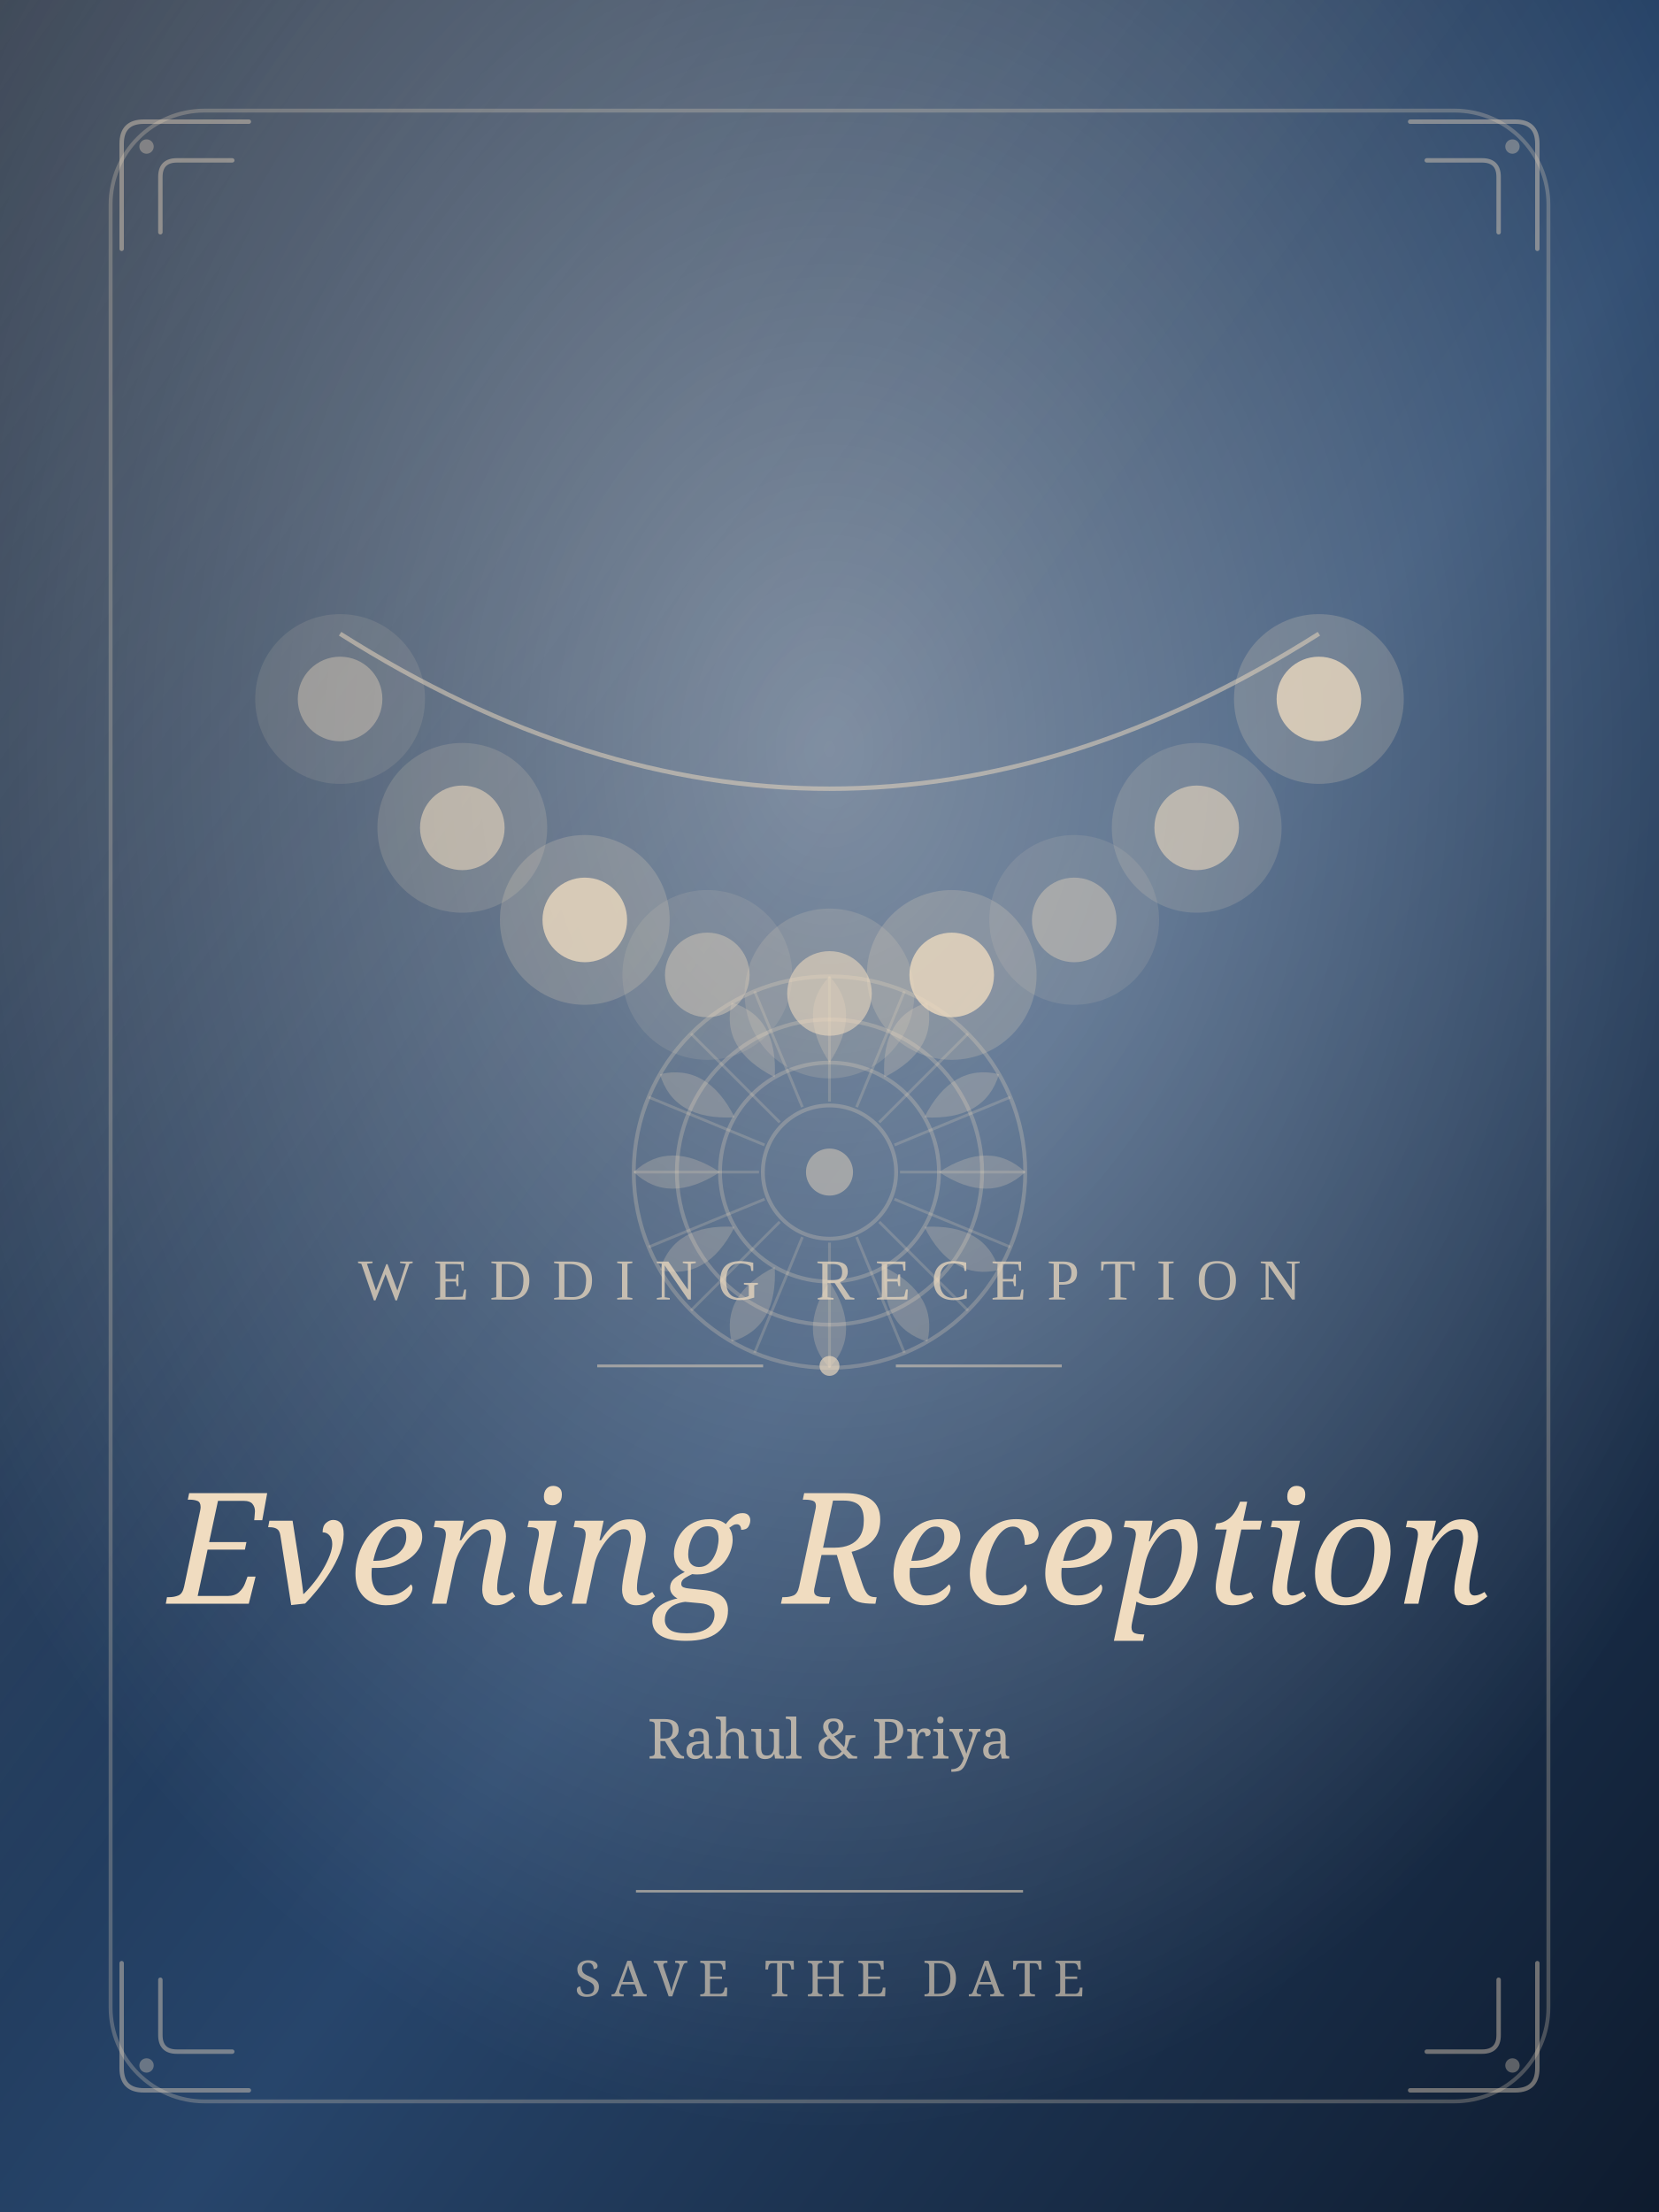
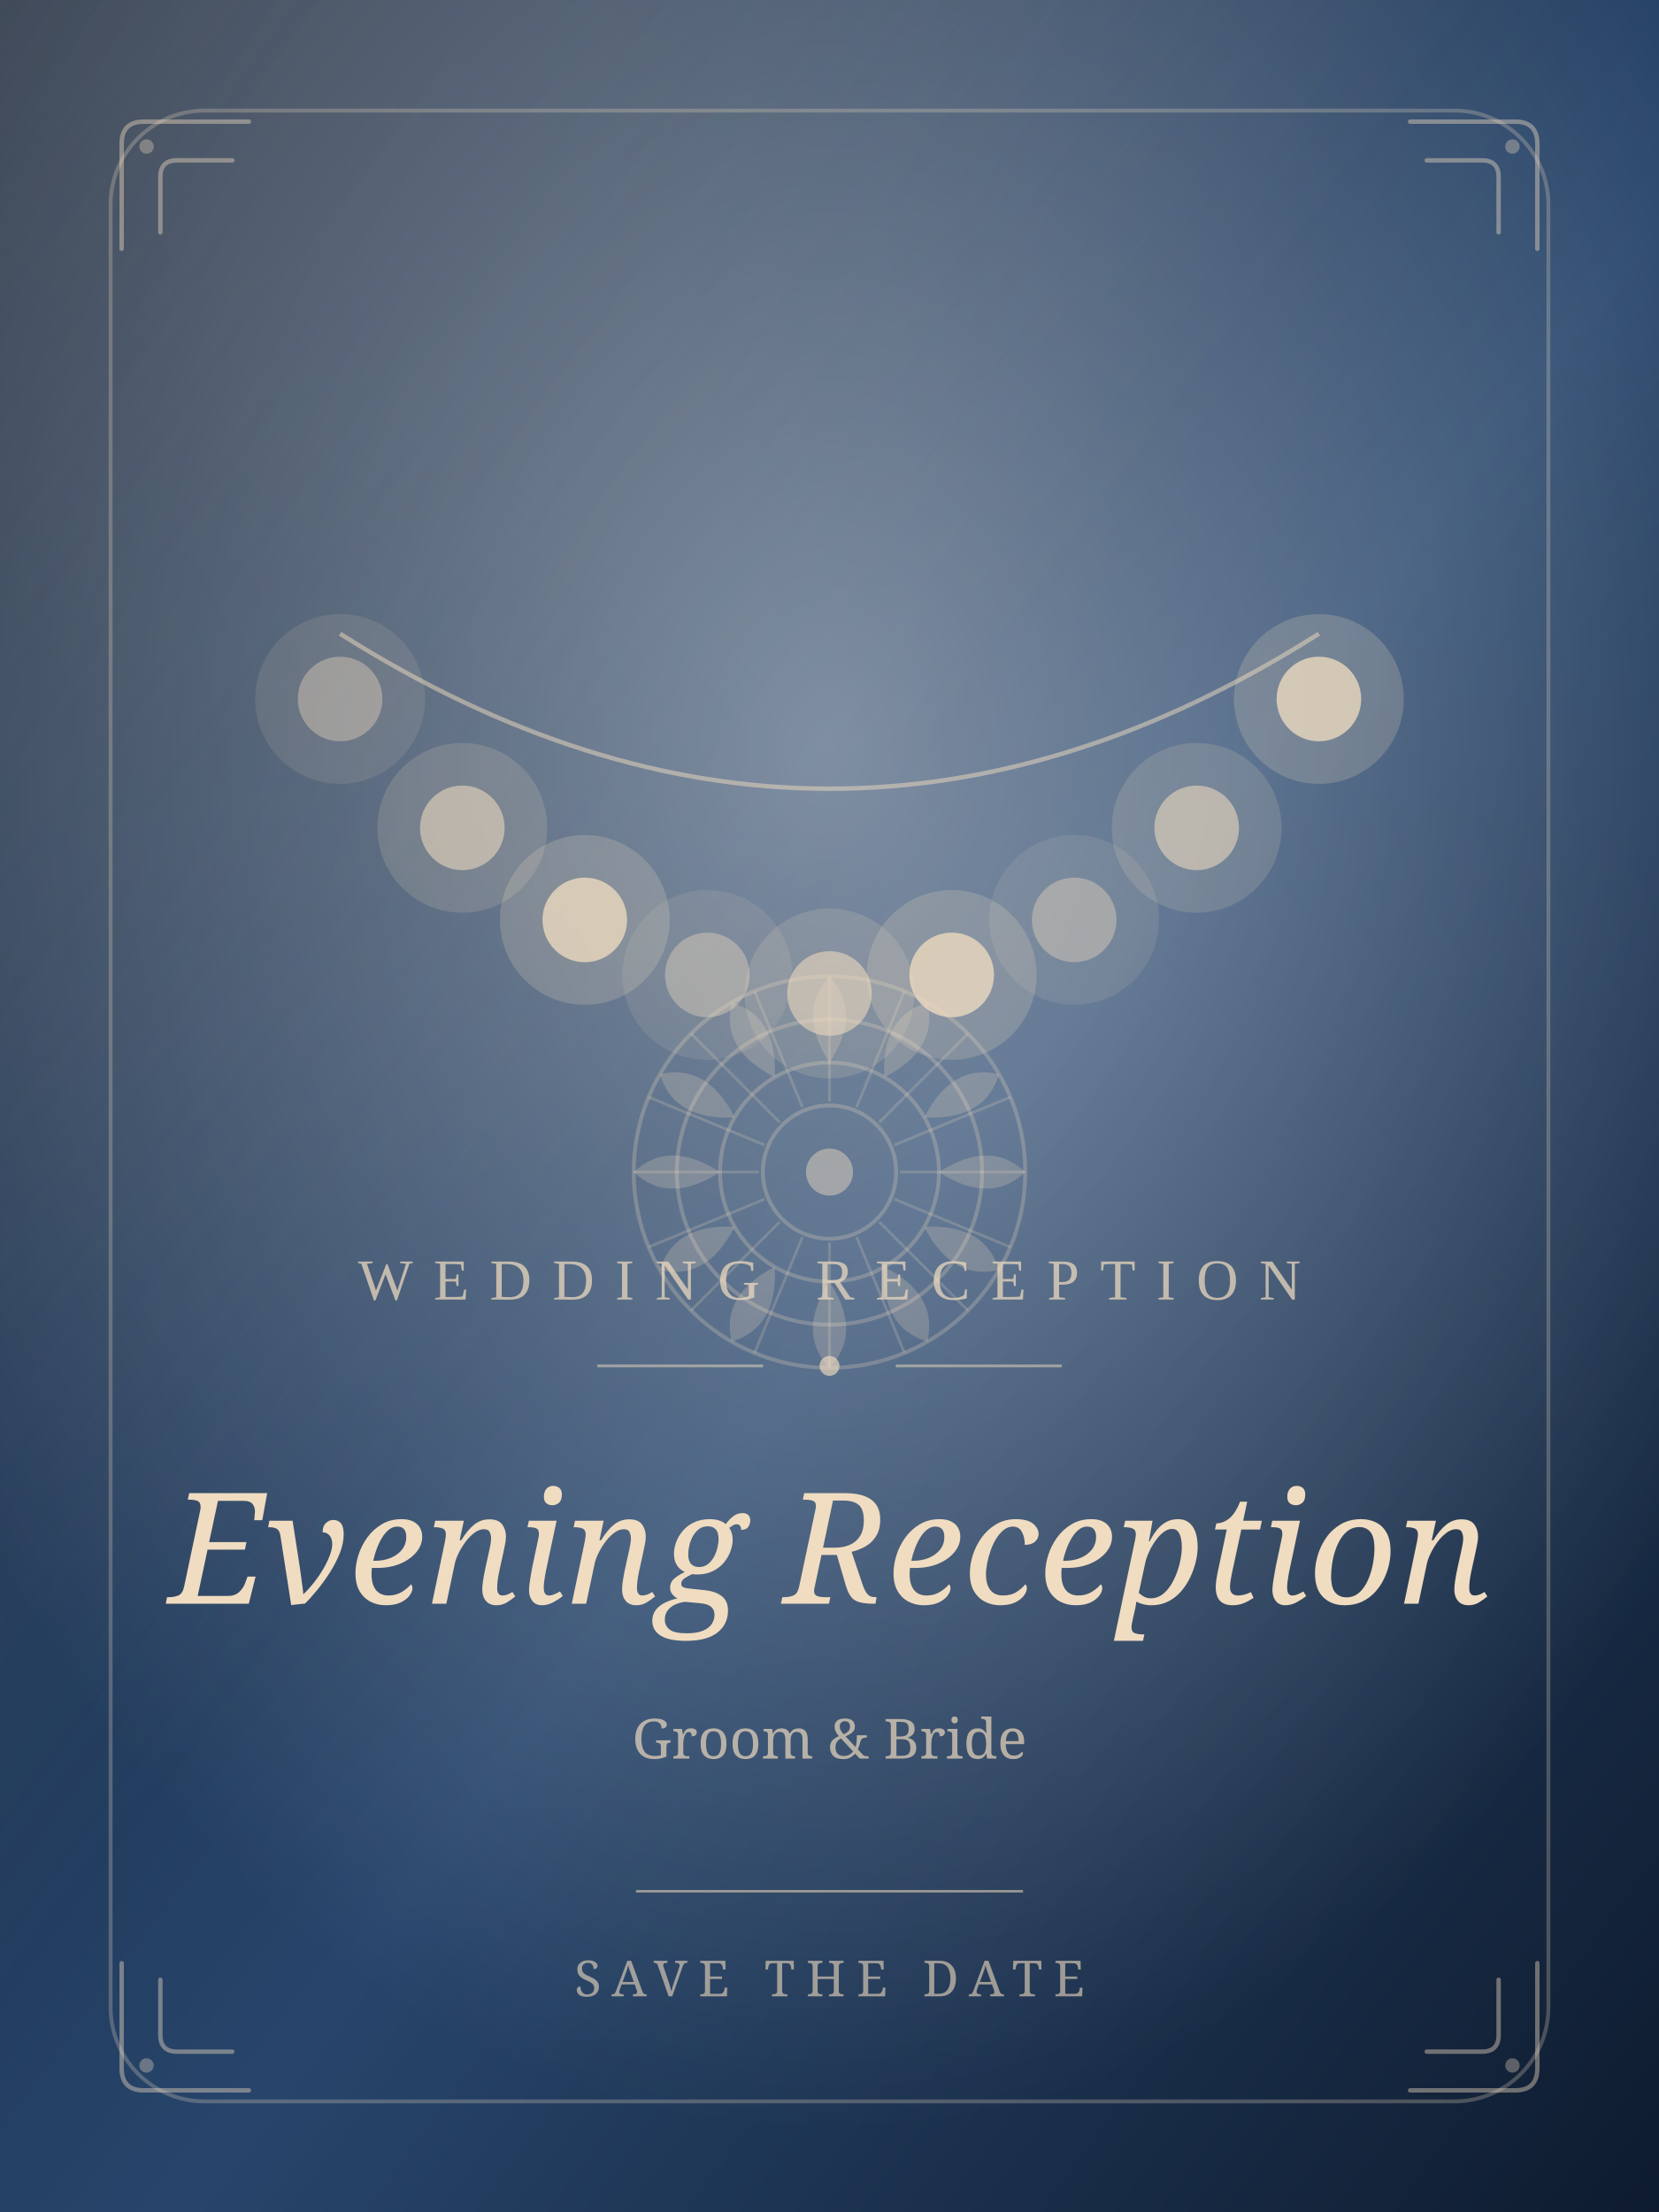
<svg xmlns="http://www.w3.org/2000/svg" viewBox="0 0 600 800" width="600" height="800" role="img" aria-label="Evening Reception invitation template preview">
  <defs>
    <linearGradient id="bg-evening-reception" x1="0" y1="0" x2="1" y2="1">
      <stop offset="0%" stop-color="#0E1B2E" />
      <stop offset="55%" stop-color="#27456B" />
      <stop offset="100%" stop-color="#0E1B2E" />
    </linearGradient>
    <radialGradient id="glow-evening-reception" cx="50%" cy="34%" r="62%">
      <stop offset="0%" stop-color="#FFFFFF" stop-opacity="0.42" />
      <stop offset="100%" stop-color="#FFFFFF" stop-opacity="0" />
    </radialGradient>
    <linearGradient id="sheen-evening-reception" x1="0" y1="0" x2="1" y2="1">
      <stop offset="0%" stop-color="#FFFFFF" stop-opacity="0.20" />
      <stop offset="45%" stop-color="#FFFFFF" stop-opacity="0" />
    </linearGradient>
  </defs>
  <rect width="600" height="800" fill="url(#bg-evening-reception)" />
  <rect width="600" height="800" fill="url(#glow-evening-reception)" />
  <rect width="600" height="800" fill="url(#sheen-evening-reception)" />
  <g transform="translate(44 44) scale(1 1)" fill="none" stroke="#F0DCC0" stroke-width="1.6" opacity="0.42" stroke-linecap="round">
    <path d="M 0 46 V 8 Q 0 0 8 0 H 46" />
    <path d="M 14 40 V 20 Q 14 14 20 14 H 40" />
    <circle cx="9" cy="9" r="2.6" fill="#F0DCC0" stroke="none" opacity="0.8" />
  </g>
  <g transform="translate(556 44) scale(-1 1)" fill="none" stroke="#F0DCC0" stroke-width="1.6" opacity="0.42" stroke-linecap="round">
    <path d="M 0 46 V 8 Q 0 0 8 0 H 46" />
    <path d="M 14 40 V 20 Q 14 14 20 14 H 40" />
    <circle cx="9" cy="9" r="2.6" fill="#F0DCC0" stroke="none" opacity="0.8" />
  </g>
  <g transform="translate(44 756) scale(1 -1)" fill="none" stroke="#F0DCC0" stroke-width="1.6" opacity="0.42" stroke-linecap="round">
    <path d="M 0 46 V 8 Q 0 0 8 0 H 46" />
    <path d="M 14 40 V 20 Q 14 14 20 14 H 40" />
    <circle cx="9" cy="9" r="2.6" fill="#F0DCC0" stroke="none" opacity="0.8" />
  </g>
  <g transform="translate(556 756) scale(-1 -1)" fill="none" stroke="#F0DCC0" stroke-width="1.6" opacity="0.42" stroke-linecap="round">
    <path d="M 0 46 V 8 Q 0 0 8 0 H 46" />
    <path d="M 14 40 V 20 Q 14 14 20 14 H 40" />
    <circle cx="9" cy="9" r="2.6" fill="#F0DCC0" stroke="none" opacity="0.8" />
  </g>
  <rect x="40" y="40" width="520" height="720" fill="none" stroke="#F0DCC0" stroke-width="1.4" opacity="0.26" rx="34" />
  <g>
    <path d="M 123.0 229.2 Q 300.0 341.3 477.0 229.2" fill="none" stroke="#F0DCC0" stroke-width="1.6" opacity="0.50" />
    <g opacity="0.45">
      <circle cx="123.0" cy="252.8" r="15.3" fill="#F0DCC0" />
      <circle cx="123.0" cy="252.8" r="30.7" fill="#F0DCC0" opacity="0.25" />
    </g>
    <g opacity="0.63">
      <circle cx="167.2" cy="299.4" r="15.3" fill="#F0DCC0" />
      <circle cx="167.2" cy="299.4" r="30.7" fill="#F0DCC0" opacity="0.25" />
    </g>
    <g opacity="0.81">
      <circle cx="211.5" cy="332.7" r="15.3" fill="#F0DCC0" />
      <circle cx="211.5" cy="332.7" r="30.7" fill="#F0DCC0" opacity="0.25" />
    </g>
    <g opacity="0.45">
      <circle cx="255.8" cy="352.6" r="15.3" fill="#F0DCC0" />
      <circle cx="255.8" cy="352.6" r="30.7" fill="#F0DCC0" opacity="0.25" />
    </g>
    <g opacity="0.63">
      <circle cx="300.0" cy="359.3" r="15.3" fill="#F0DCC0" />
      <circle cx="300.0" cy="359.3" r="30.7" fill="#F0DCC0" opacity="0.25" />
    </g>
    <g opacity="0.81">
      <circle cx="344.2" cy="352.6" r="15.3" fill="#F0DCC0" />
      <circle cx="344.2" cy="352.6" r="30.7" fill="#F0DCC0" opacity="0.25" />
    </g>
    <g opacity="0.45">
      <circle cx="388.5" cy="332.7" r="15.3" fill="#F0DCC0" />
      <circle cx="388.5" cy="332.7" r="30.7" fill="#F0DCC0" opacity="0.25" />
    </g>
    <g opacity="0.63">
      <circle cx="432.8" cy="299.4" r="15.3" fill="#F0DCC0" />
      <circle cx="432.8" cy="299.4" r="30.7" fill="#F0DCC0" opacity="0.25" />
    </g>
    <g opacity="0.81">
      <circle cx="477.0" cy="252.8" r="15.3" fill="#F0DCC0" />
      <circle cx="477.0" cy="252.8" r="30.7" fill="#F0DCC0" opacity="0.25" />
    </g>
    <g fill="none" stroke="#F0DCC0" stroke-width="1.4" opacity="0.25">
      <circle cx="300.0" cy="423.9" r="70.8" />
      <circle cx="300.0" cy="423.9" r="55.2" />
      <circle cx="300.0" cy="423.9" r="39.6" />
      <circle cx="300.0" cy="423.9" r="24.1" />
    </g>
    <g stroke="#F0DCC0" stroke-width="1" opacity="0.20">
      <line x1="325.5" y1="423.9" x2="370.8" y2="423.9" />
      <line x1="323.5" y1="433.7" x2="365.4" y2="451.0" />
      <line x1="318.0" y1="441.9" x2="350.1" y2="474.0" />
      <line x1="309.8" y1="447.4" x2="327.1" y2="489.3" />
      <line x1="300.0" y1="449.4" x2="300.0" y2="494.7" />
      <line x1="290.2" y1="447.4" x2="272.9" y2="489.3" />
      <line x1="282.0" y1="441.9" x2="249.9" y2="474.0" />
      <line x1="276.5" y1="433.7" x2="234.6" y2="451.0" />
      <line x1="274.5" y1="423.9" x2="229.2" y2="423.9" />
      <line x1="276.5" y1="414.1" x2="234.6" y2="396.8" />
      <line x1="282.0" y1="405.9" x2="249.9" y2="373.8" />
      <line x1="290.2" y1="400.4" x2="272.9" y2="358.5" />
      <line x1="300.0" y1="398.4" x2="300.0" y2="353.1" />
      <line x1="309.8" y1="400.4" x2="327.1" y2="358.5" />
      <line x1="318.0" y1="405.9" x2="350.1" y2="373.8" />
      <line x1="323.5" y1="414.1" x2="365.4" y2="396.8" />
    </g>
    <g fill="#F0DCC0" opacity="0.23">
      <path d="M 300.0 384.3 q 12.0 -18.4 0 -31.2 q -12.0 12.7 0 31.2 z" transform="rotate(0.0 300.0 423.9)" />
      <path d="M 300.0 384.3 q 12.0 -18.4 0 -31.2 q -12.0 12.7 0 31.2 z" transform="rotate(30.0 300.0 423.9)" />
      <path d="M 300.0 384.3 q 12.0 -18.4 0 -31.2 q -12.0 12.7 0 31.2 z" transform="rotate(60.0 300.0 423.9)" />
      <path d="M 300.0 384.3 q 12.0 -18.4 0 -31.2 q -12.0 12.7 0 31.2 z" transform="rotate(90.0 300.0 423.9)" />
      <path d="M 300.0 384.3 q 12.0 -18.4 0 -31.2 q -12.0 12.7 0 31.2 z" transform="rotate(120.0 300.0 423.9)" />
      <path d="M 300.0 384.3 q 12.0 -18.4 0 -31.2 q -12.0 12.7 0 31.2 z" transform="rotate(150.0 300.0 423.9)" />
      <path d="M 300.0 384.3 q 12.0 -18.4 0 -31.2 q -12.0 12.7 0 31.2 z" transform="rotate(180.0 300.0 423.9)" />
      <path d="M 300.0 384.3 q 12.0 -18.4 0 -31.2 q -12.0 12.7 0 31.2 z" transform="rotate(210.0 300.0 423.9)" />
      <path d="M 300.0 384.3 q 12.0 -18.4 0 -31.2 q -12.0 12.7 0 31.2 z" transform="rotate(240.0 300.0 423.9)" />
      <path d="M 300.0 384.3 q 12.0 -18.4 0 -31.2 q -12.0 12.7 0 31.2 z" transform="rotate(270.0 300.0 423.9)" />
      <path d="M 300.0 384.3 q 12.0 -18.4 0 -31.2 q -12.0 12.7 0 31.2 z" transform="rotate(300.0 300.0 423.9)" />
      <path d="M 300.0 384.3 q 12.0 -18.4 0 -31.2 q -12.0 12.7 0 31.2 z" transform="rotate(330.0 300.0 423.9)" />
    </g>
    <circle cx="300.0" cy="423.9" r="8.5" fill="#F0DCC0" opacity="0.45" />
  </g>
  <text x="300.0" y="470" text-anchor="middle" font-family="Georgia, 'Times New Roman', serif" font-size="21" letter-spacing="7.5" fill="#F0DCC0" opacity="0.72">WEDDING RECEPTION</text>
  <line x1="216.0" y1="494" x2="276.0" y2="494" stroke="#F0DCC0" stroke-width="1" opacity="0.5" />
  <circle cx="300.0" cy="494" r="3.6" fill="#F0DCC0" opacity="0.65" />
  <line x1="324.0" y1="494" x2="384.0" y2="494" stroke="#F0DCC0" stroke-width="1" opacity="0.5" />
  <text x="300.0" y="580" text-anchor="middle" font-family="Georgia, serif" font-size="56" font-style="italic" fill="#F0DCC0">Evening Reception</text>
-   <text x="300.0" y="636" text-anchor="middle" font-family="Georgia, serif" font-size="20" fill="#F0DCC0" opacity="0.68">Rahul &amp; Priya</text>
+   <text x="300.0" y="636" text-anchor="middle" font-family="Georgia, serif" font-size="20" fill="#F0DCC0" opacity="0.68">Groom &amp; Bride</text>
  <g opacity="0.55">
    <line x1="230.0" y1="684" x2="370.0" y2="684" stroke="#F0DCC0" stroke-width="0.9" />
  </g>
  <text x="300.0" y="722" text-anchor="middle" font-family="Georgia, serif" font-size="18" letter-spacing="4" fill="#F0DCC0" opacity="0.6">SAVE THE DATE</text>
</svg>
